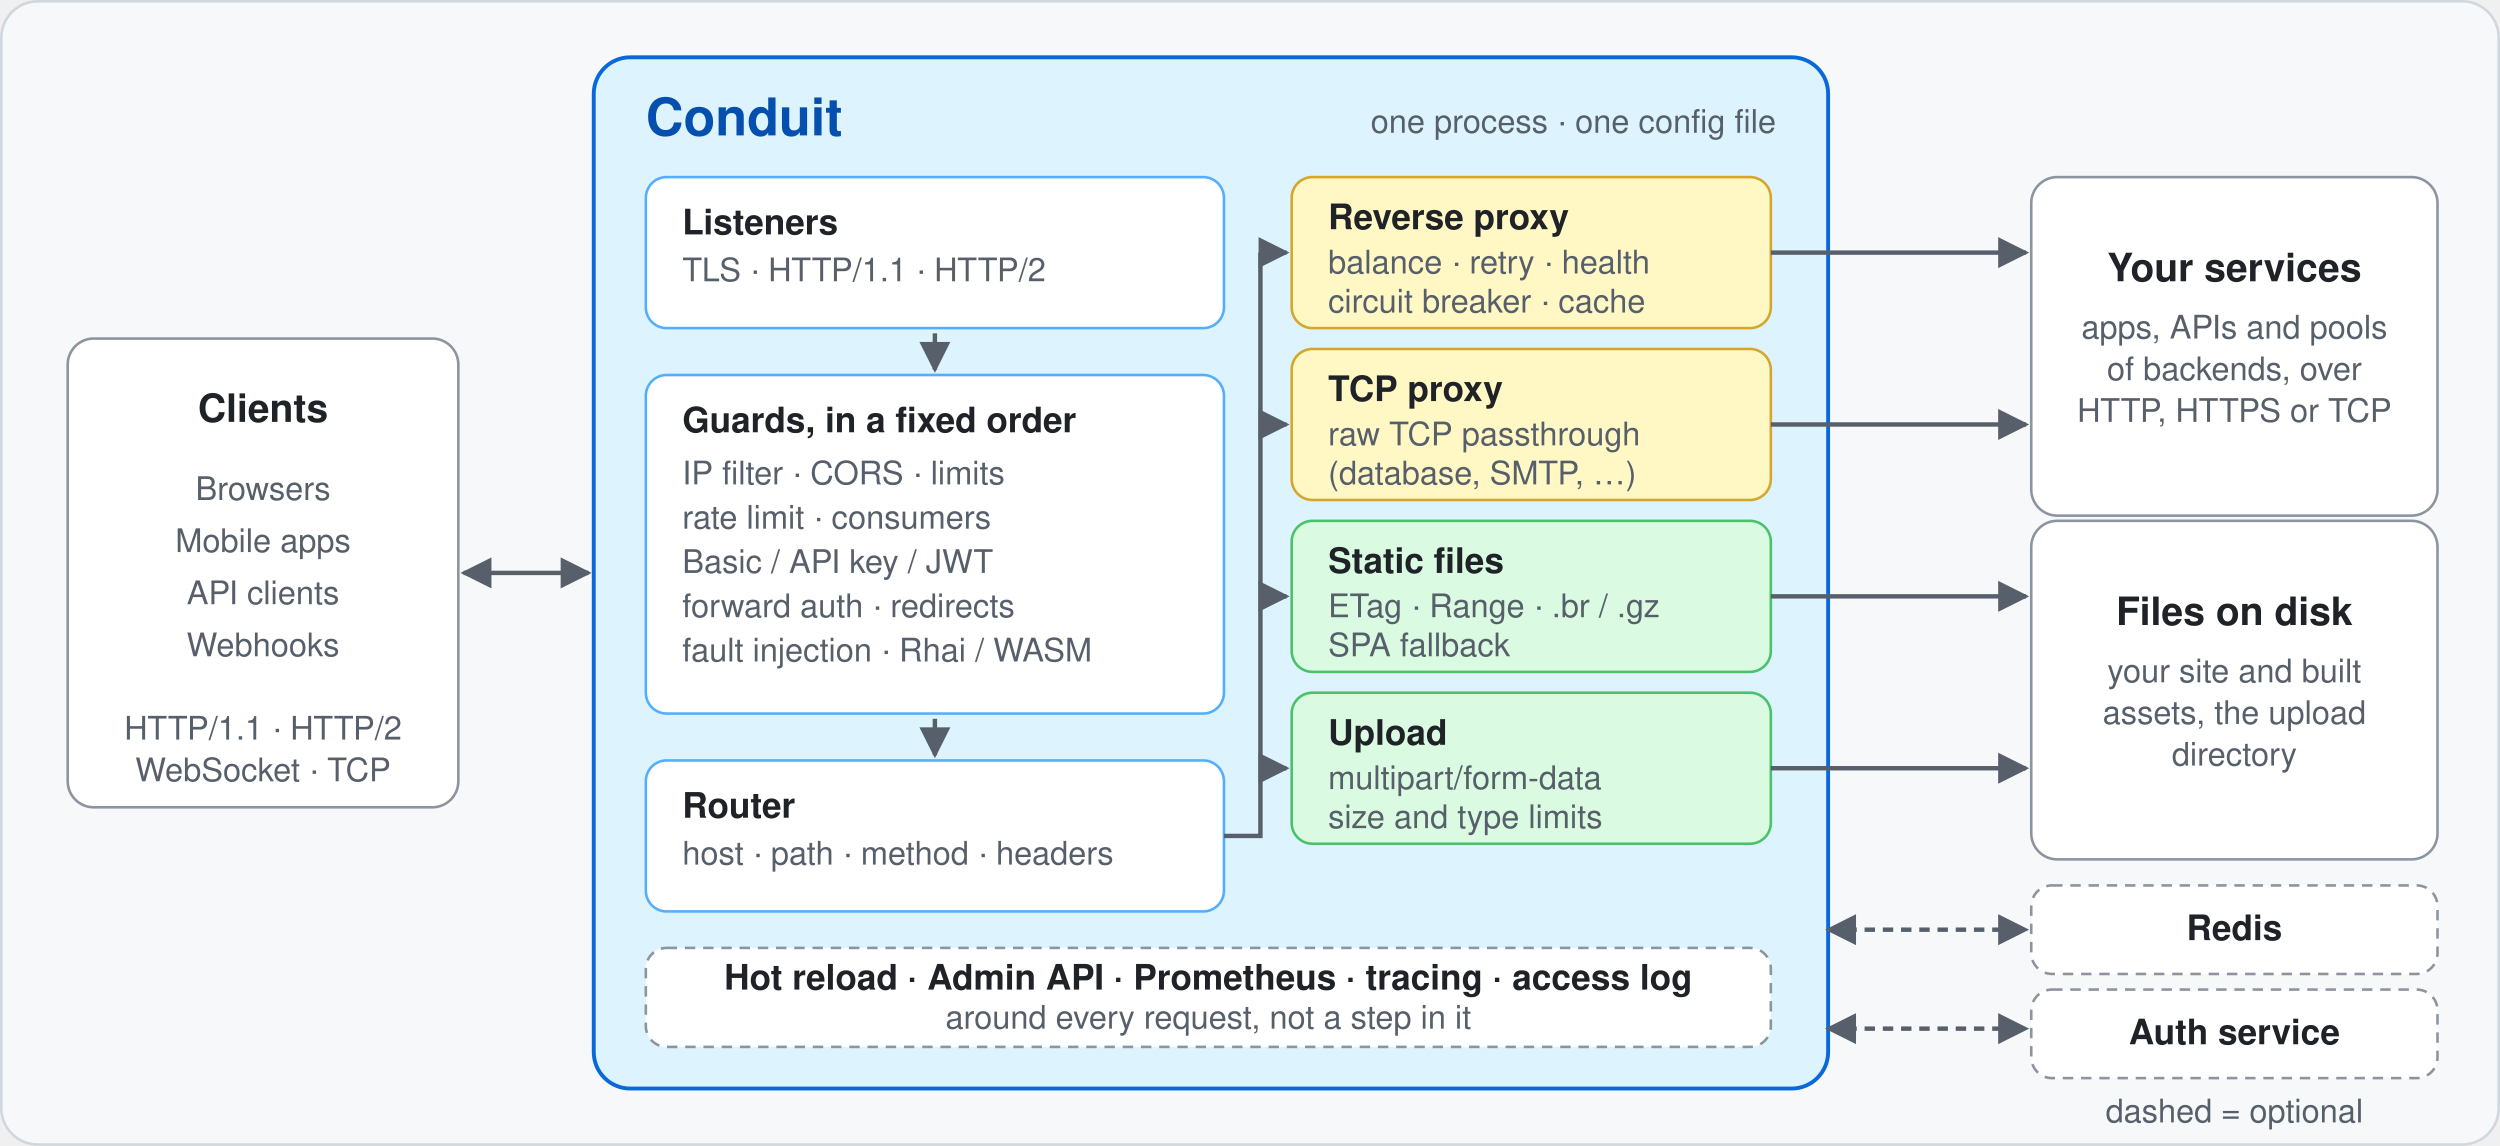
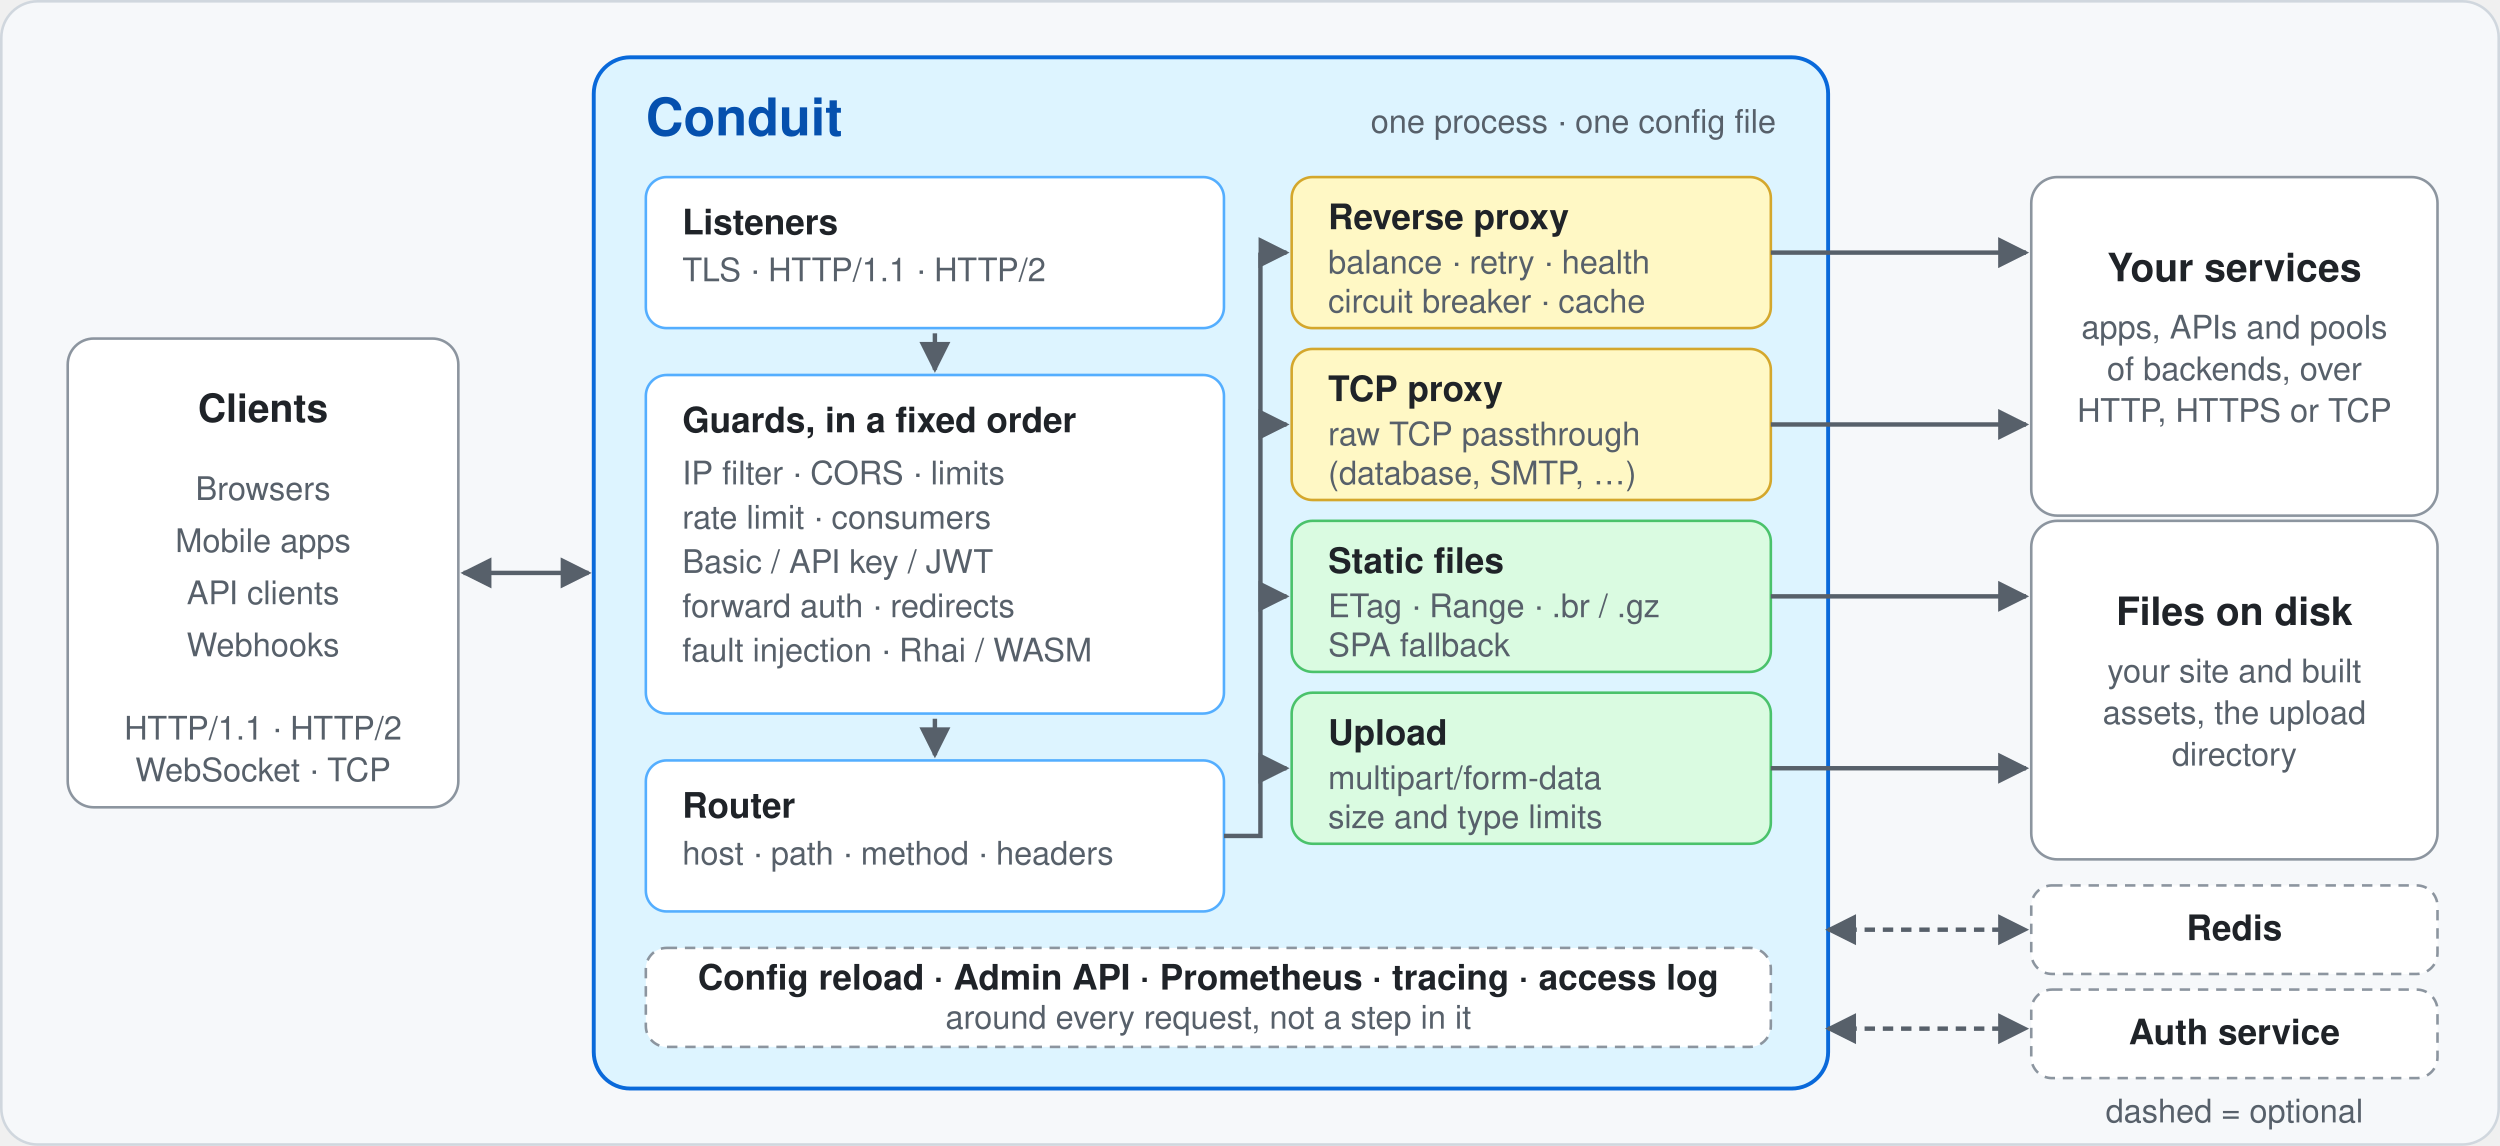
<svg xmlns="http://www.w3.org/2000/svg" viewBox="0 0 960 440" role="img" aria-labelledby="t d">
  <defs>
    <marker id="arr" viewBox="0 0 10 10" refX="9" refY="5" markerWidth="7" markerHeight="7" orient="auto-start-reverse">
      <path d="M0 0 L10 5 L0 10 z" fill="#57606a" />
    </marker>
    <style>
      text { font-family: -apple-system, "Segoe UI", Helvetica, Arial, sans-serif; fill: #1f2328; }
      .h { font-size: 15px; font-weight: 600; }
      .s { font-size: 12.5px; fill: #57606a; }
      .b { font-size: 13.5px; font-weight: 600; }
      .big { font-size: 20px; font-weight: 700; fill: #0550ae; }
      .ln { stroke: #57606a; stroke-width: 1.7; fill: none; }
    </style>
  </defs>
  <rect x="0.5" y="0.5" width="959" height="439" rx="14" fill="#f6f8fa" stroke="#d0d7de" />
  <rect x="26" y="130" width="150" height="180" rx="10" fill="#ffffff" stroke="#8c959f" />
  <text x="101" y="162" text-anchor="middle" class="h">Clients</text>
  <text x="101" y="192" text-anchor="middle" class="s">Browsers</text>
  <text x="101" y="212" text-anchor="middle" class="s">Mobile apps</text>
  <text x="101" y="232" text-anchor="middle" class="s">API clients</text>
  <text x="101" y="252" text-anchor="middle" class="s">Webhooks</text>
  <text x="101" y="284" text-anchor="middle" class="s">HTTP/1.1 · HTTP/2</text>
  <text x="101" y="300" text-anchor="middle" class="s">WebSocket · TCP</text>
  <path class="ln" d="M178 220 H226" marker-end="url(#arr)" marker-start="url(#arr)" />
  <rect x="228" y="22" width="474" height="396" rx="14" fill="#ddf4ff" stroke="#0969da" stroke-width="1.5" />
  <text x="248" y="52" class="big">Conduit</text>
  <text x="682" y="51" text-anchor="end" class="s">one process · one config file</text>
  <rect x="248" y="68" width="222" height="58" rx="8" fill="#ffffff" stroke="#54aeff" />
  <text x="262" y="90" class="b">Listeners</text>
  <text x="262" y="108" class="s">TLS · HTTP/1.1 · HTTP/2</text>
  <path class="ln" d="M359 128 V142" marker-end="url(#arr)" />
  <rect x="248" y="144" width="222" height="130" rx="8" fill="#ffffff" stroke="#54aeff" />
  <text x="262" y="166" class="b">Guards, in a fixed order</text>
  <text x="262" y="186" class="s">IP filter · CORS · limits</text>
  <text x="262" y="203" class="s">rate limit · consumers</text>
  <text x="262" y="220" class="s">Basic / API key / JWT</text>
  <text x="262" y="237" class="s">forward auth · redirects</text>
  <text x="262" y="254" class="s">fault injection · Rhai / WASM</text>
  <path class="ln" d="M359 276 V290" marker-end="url(#arr)" />
  <rect x="248" y="292" width="222" height="58" rx="8" fill="#ffffff" stroke="#54aeff" />
  <text x="262" y="314" class="b">Router</text>
  <text x="262" y="332" class="s">host · path · method · headers</text>
  <path class="ln" d="M470 321 H484 V97" />
  <path class="ln" d="M484 97 H494" marker-end="url(#arr)" />
  <path class="ln" d="M484 163 H494" marker-end="url(#arr)" />
  <path class="ln" d="M484 229 H494" marker-end="url(#arr)" />
  <path class="ln" d="M484 295 H494" marker-end="url(#arr)" />
  <rect x="496" y="68" width="184" height="58" rx="8" fill="#fff8c5" stroke="#d4a72c" />
  <text x="510" y="88" class="b">Reverse proxy</text>
  <text x="510" y="105" class="s">balance · retry · health</text>
  <text x="510" y="120" class="s">circuit breaker · cache</text>
  <rect x="496" y="134" width="184" height="58" rx="8" fill="#fff8c5" stroke="#d4a72c" />
  <text x="510" y="154" class="b">TCP proxy</text>
  <text x="510" y="171" class="s">raw TCP passthrough</text>
  <text x="510" y="186" class="s">(database, SMTP, …)</text>
  <rect x="496" y="200" width="184" height="58" rx="8" fill="#dafbe1" stroke="#4ac26b" />
  <text x="510" y="220" class="b">Static files</text>
  <text x="510" y="237" class="s">ETag · Range · .br / .gz</text>
  <text x="510" y="252" class="s">SPA fallback</text>
  <rect x="496" y="266" width="184" height="58" rx="8" fill="#dafbe1" stroke="#4ac26b" />
  <text x="510" y="286" class="b">Upload</text>
  <text x="510" y="303" class="s">multipart/form-data</text>
  <text x="510" y="318" class="s">size and type limits</text>
  <rect x="248" y="364" width="432" height="38" rx="8" fill="#ffffff" stroke="#8c959f" stroke-dasharray="4 3" />
-   <text x="464" y="380" text-anchor="middle" class="b">Hot reload · Admin API · Prometheus · tracing · access log</text>
+   <text x="464" y="380" text-anchor="middle" class="b">Config reload · Admin API · Prometheus · tracing · access log</text>
  <text x="464" y="395" text-anchor="middle" class="s">around every request, not a step in it</text>
  <path class="ln" d="M680 97 H778" marker-end="url(#arr)" />
  <path class="ln" d="M680 163 H778" marker-end="url(#arr)" />
  <path class="ln" d="M680 229 H778" marker-end="url(#arr)" />
  <path class="ln" d="M680 295 H778" marker-end="url(#arr)" />
  <rect x="780" y="68" width="156" height="130" rx="10" fill="#ffffff" stroke="#8c959f" />
  <text x="858" y="108" text-anchor="middle" class="h">Your services</text>
  <text x="858" y="130" text-anchor="middle" class="s">apps, APIs and pools</text>
  <text x="858" y="146" text-anchor="middle" class="s">of backends, over</text>
  <text x="858" y="162" text-anchor="middle" class="s">HTTP, HTTPS or TCP</text>
  <rect x="780" y="200" width="156" height="130" rx="10" fill="#ffffff" stroke="#8c959f" />
  <text x="858" y="240" text-anchor="middle" class="h">Files on disk</text>
  <text x="858" y="262" text-anchor="middle" class="s">your site and built</text>
  <text x="858" y="278" text-anchor="middle" class="s">assets, the upload</text>
  <text x="858" y="294" text-anchor="middle" class="s">directory</text>
  <path d="M702 357 H778" class="ln" stroke-dasharray="4 3" marker-end="url(#arr)" marker-start="url(#arr)" />
  <rect x="780" y="340" width="156" height="34" rx="8" fill="#ffffff" stroke="#8c959f" stroke-dasharray="4 3" />
  <text x="858" y="361" text-anchor="middle" class="b">Redis</text>
  <path d="M702 395 H778" class="ln" stroke-dasharray="4 3" marker-end="url(#arr)" marker-start="url(#arr)" />
  <rect x="780" y="380" width="156" height="34" rx="8" fill="#ffffff" stroke="#8c959f" stroke-dasharray="4 3" />
  <text x="858" y="401" text-anchor="middle" class="b">Auth service</text>
  <text x="858" y="431" text-anchor="middle" class="s">dashed = optional</text>
</svg>
